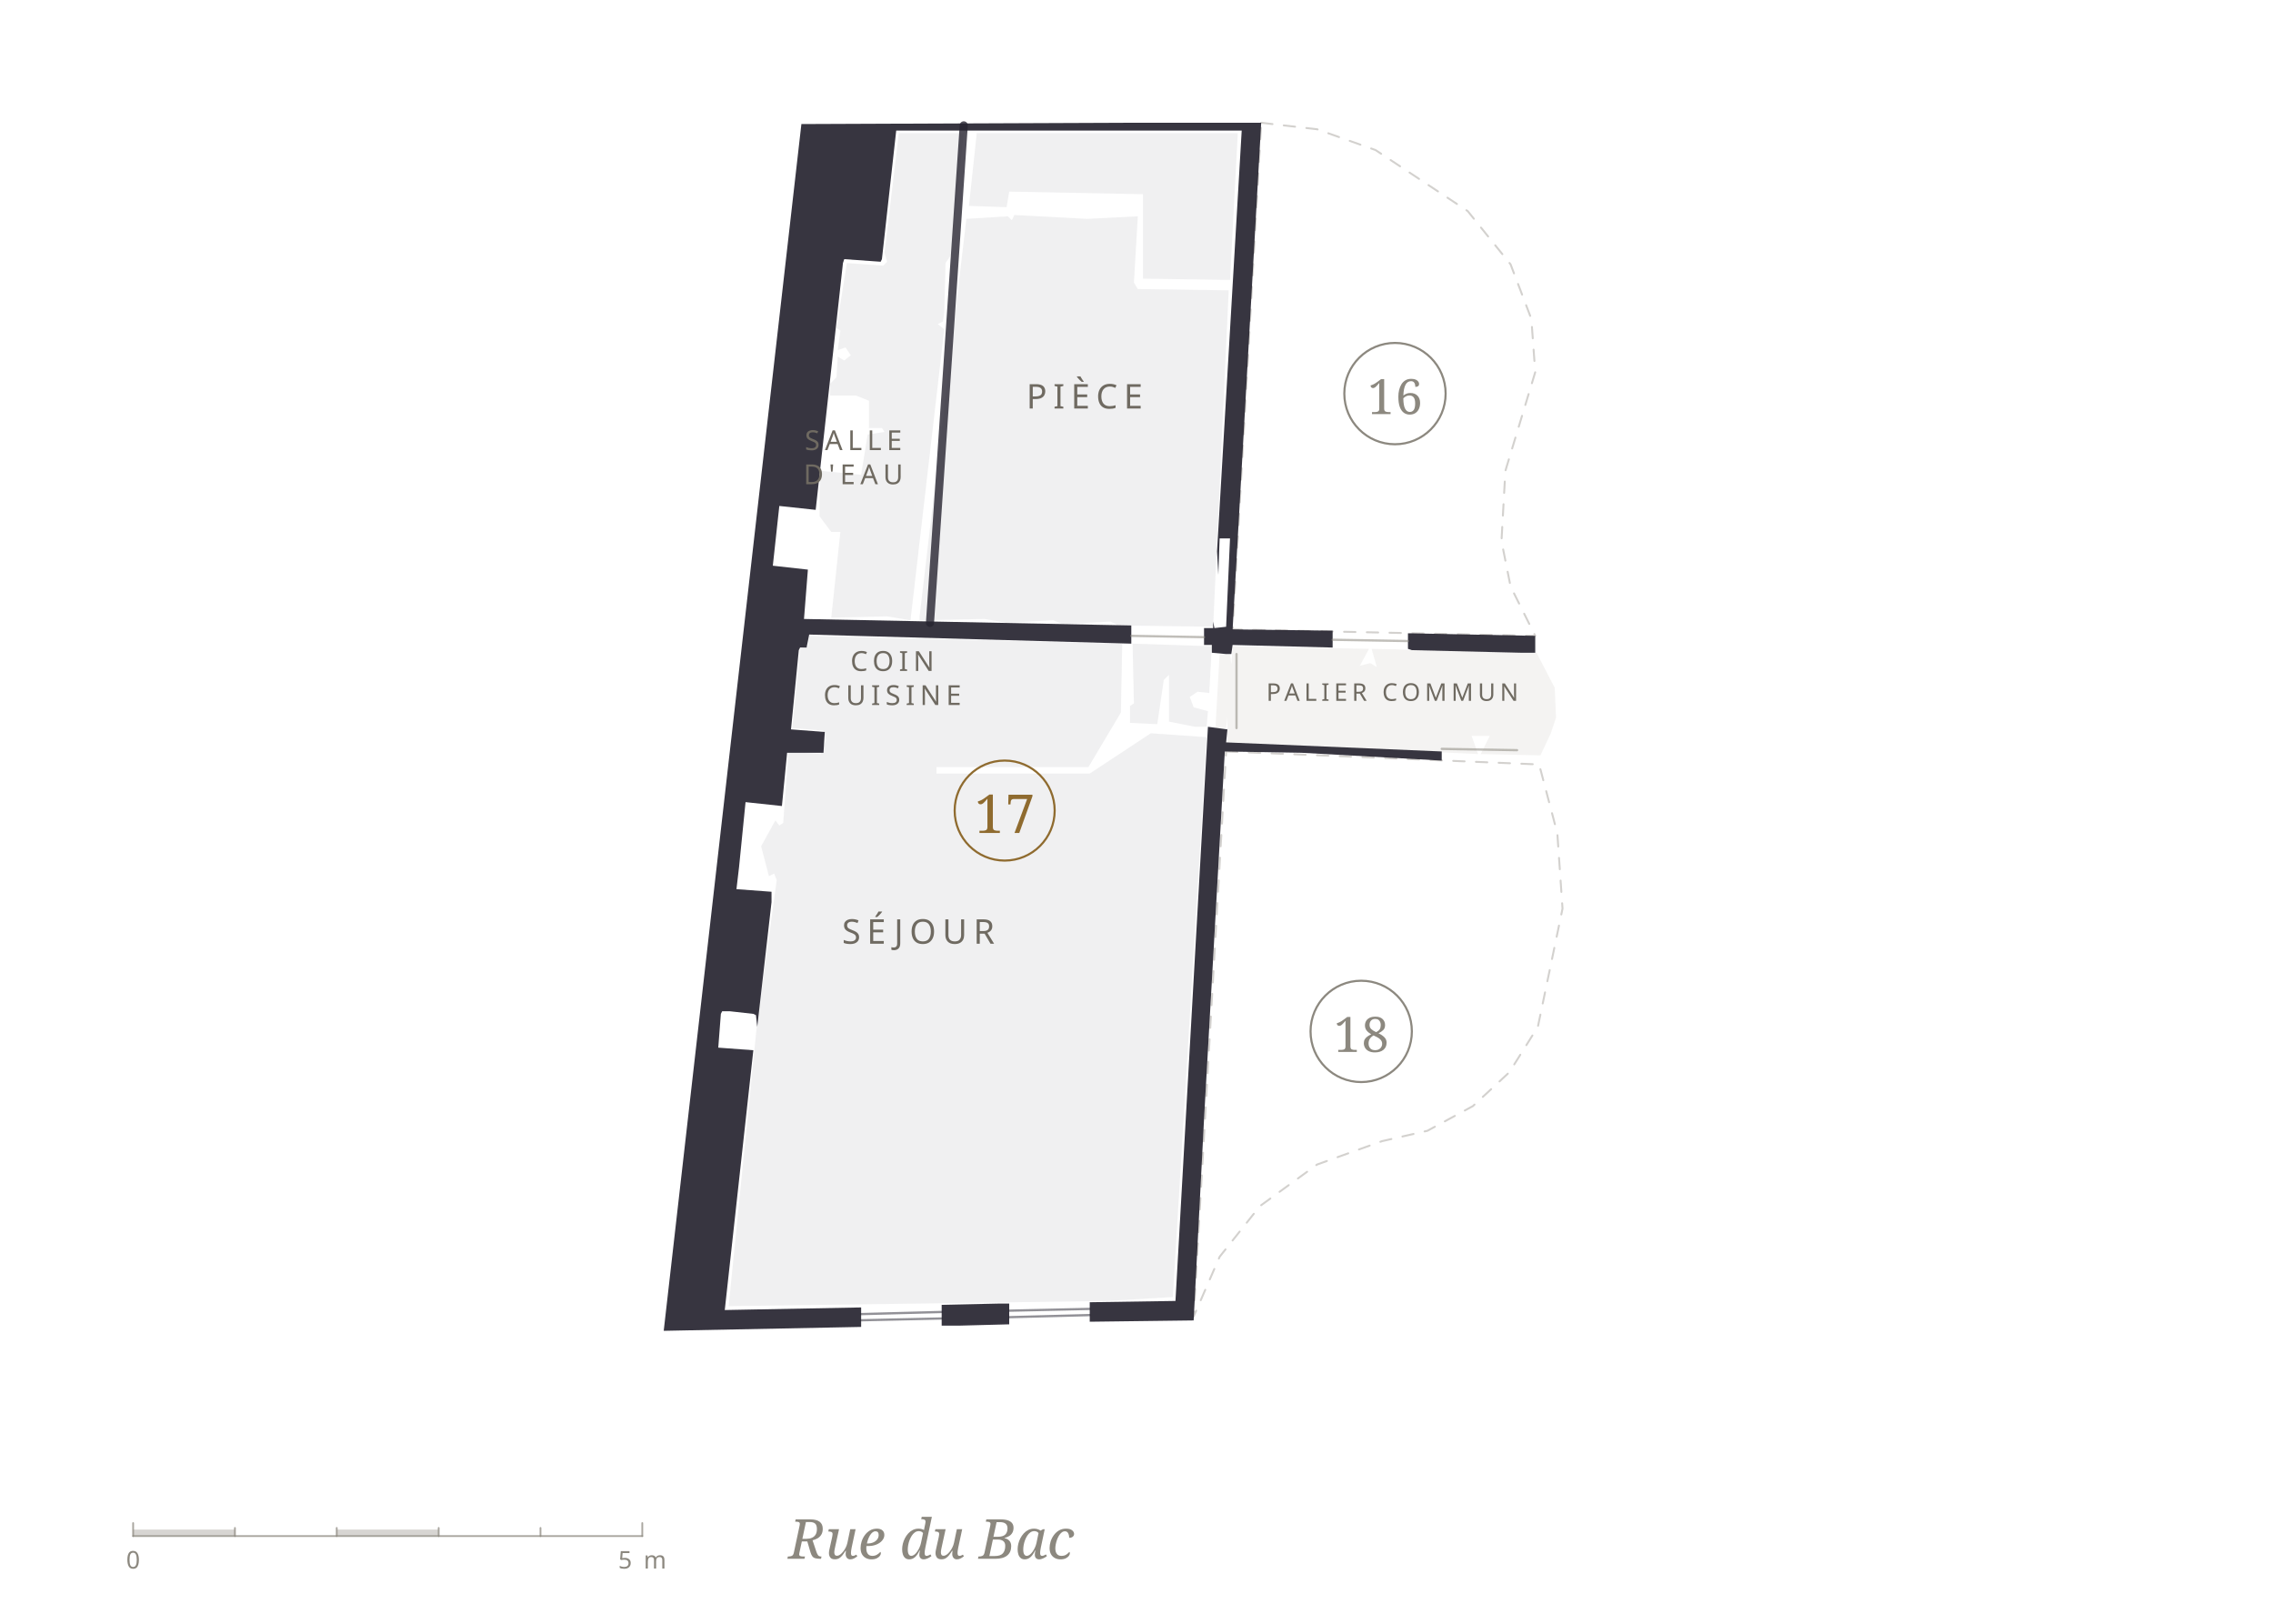
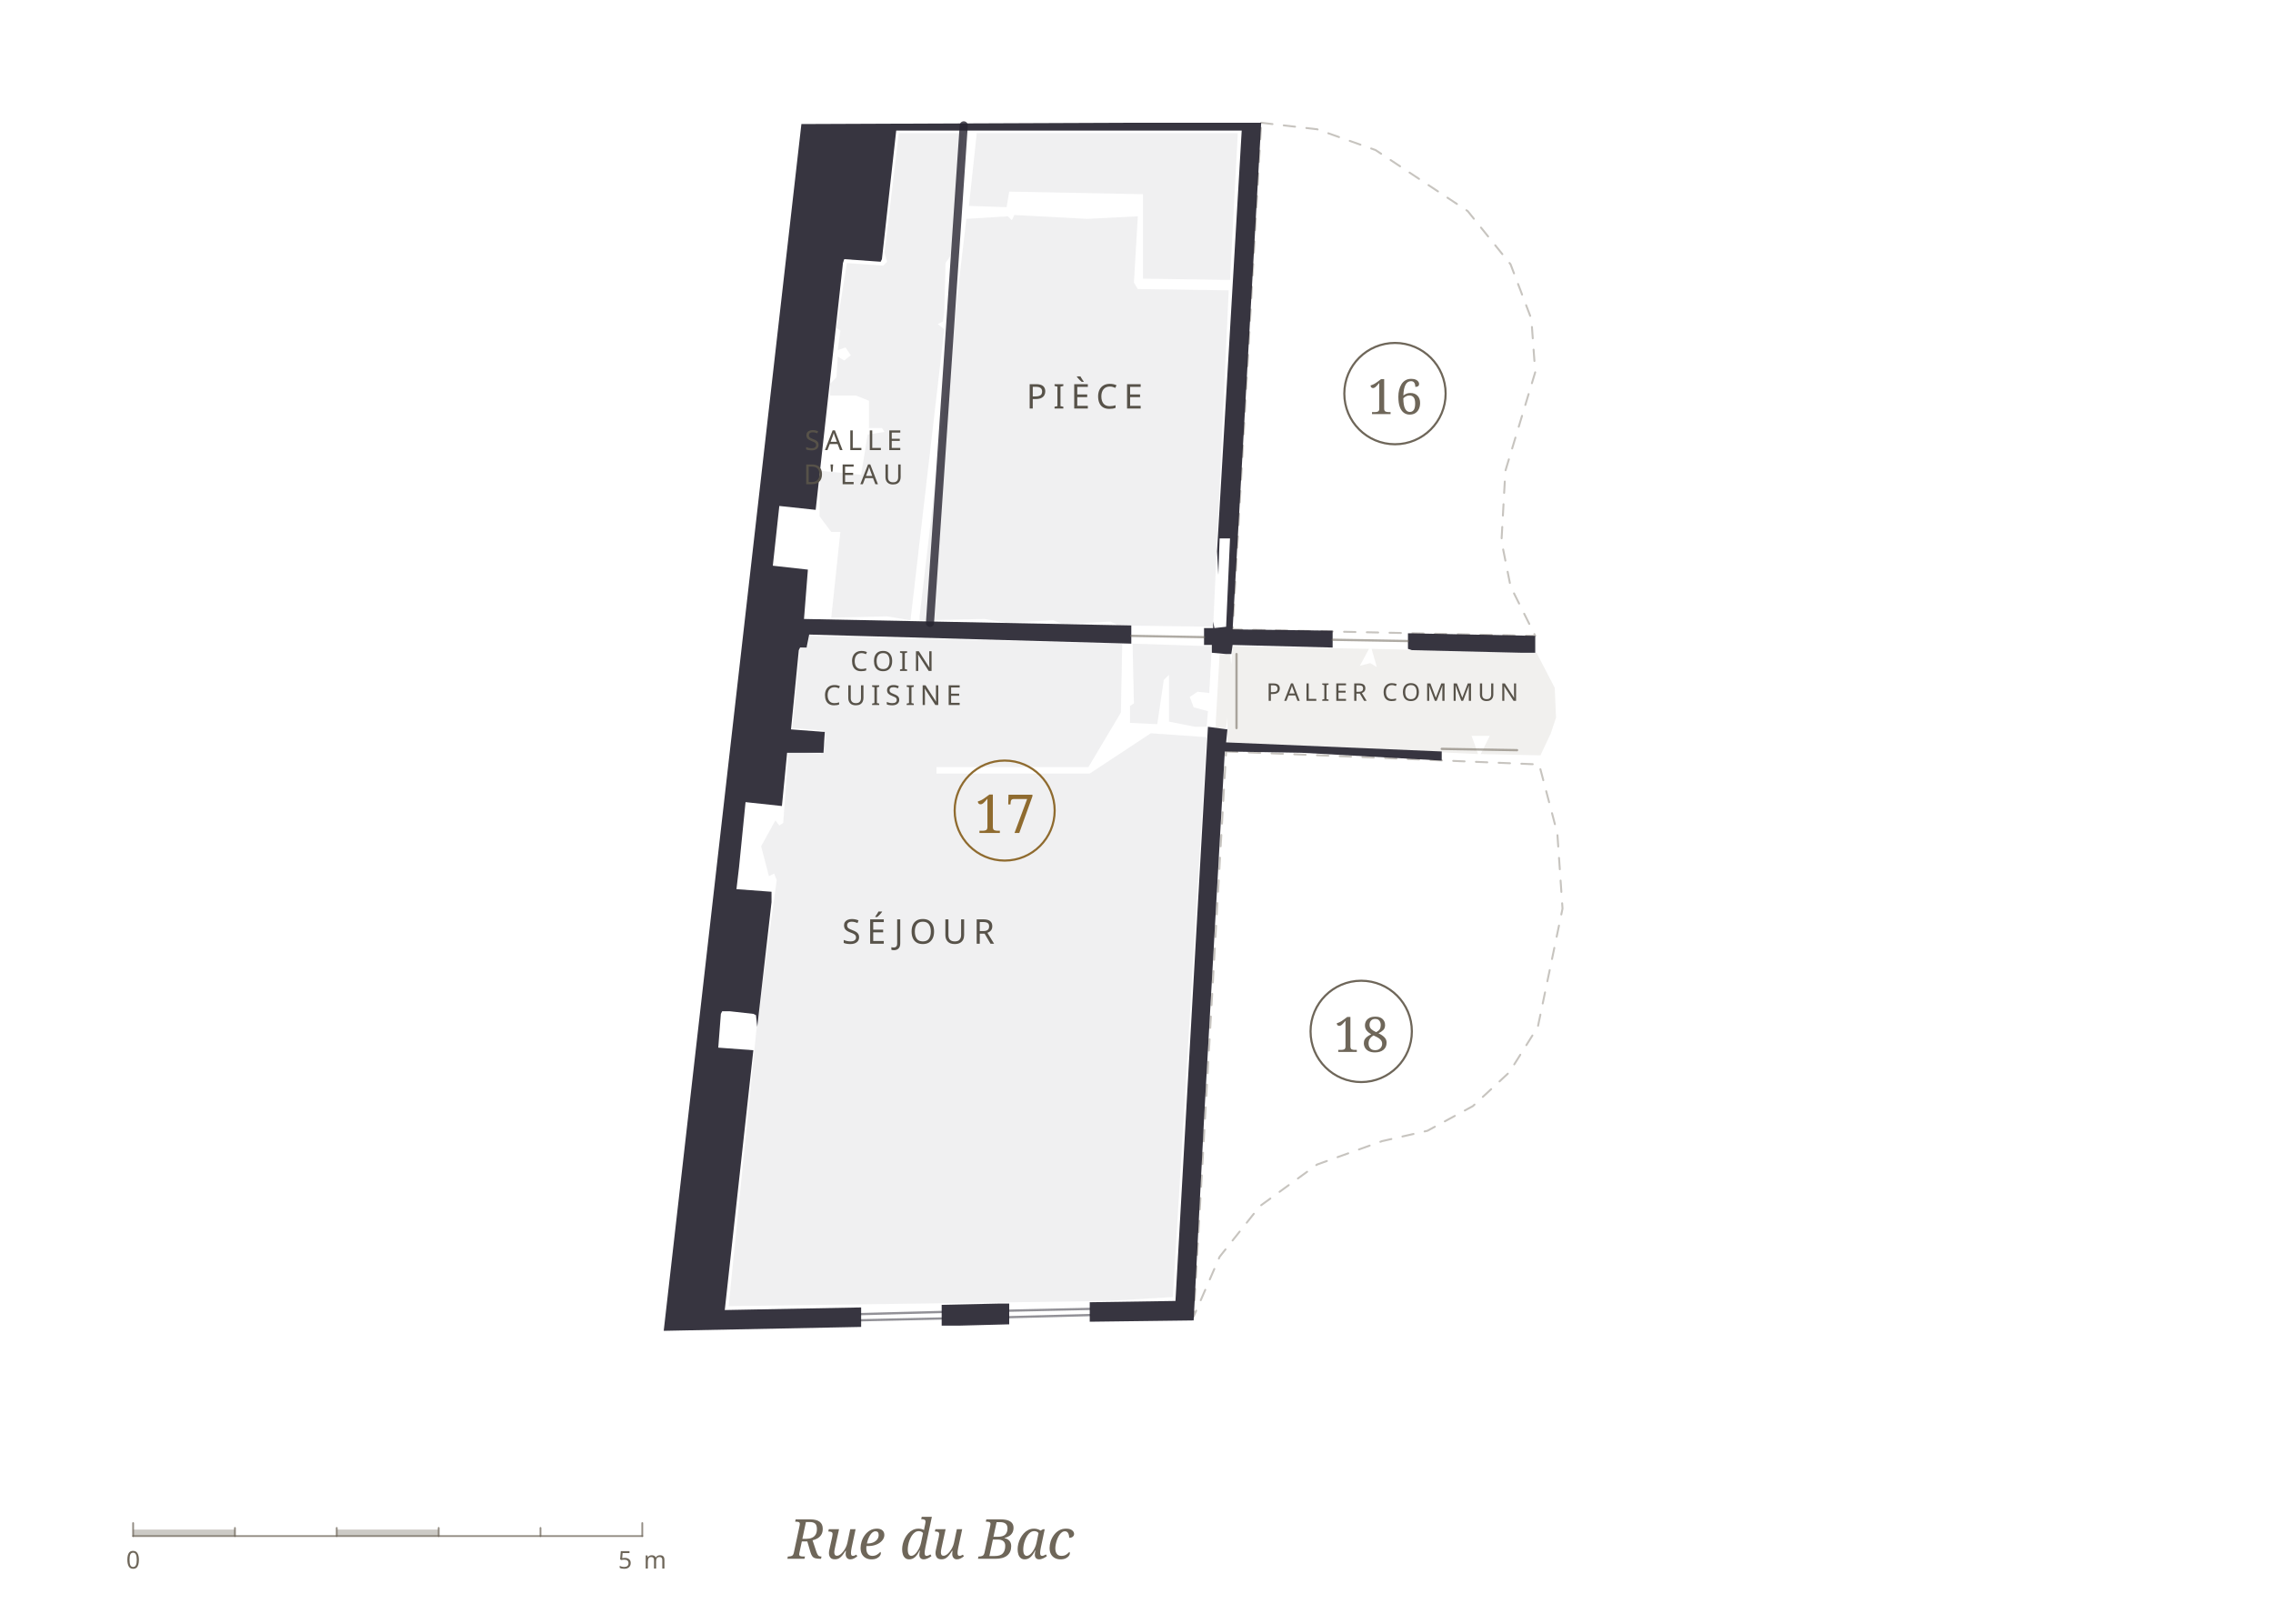
<svg xmlns="http://www.w3.org/2000/svg" viewBox="0 0 1400 1000" width="1400" height="1000" role="img" aria-labelledby="t d" fill="none" stroke-linecap="round" stroke-linejoin="round">
  <g id="lavis">
-     <path d="M759.2 398L843.2 399.6L837.6 410L844 408.4L848 410.8L844.8 399.6L946.4 402L957.6 423.6L958.4 442L955.2 451.6L948.8 465.2L912 464.4L917.6 453.2L906.4 453.2L910.4 464.4L756 457.2L756 442L755.2 448.4L748.8 448.4L748.8 445.2L751.2 402.8L757.6 402.8L758.4 409.2Z" fill="#8c887f" fill-opacity=".10" />
+     <path d="M759.2 398L843.2 399.6L837.6 410L844 408.4L848 410.8L844.8 399.6L946.4 402L957.6 423.6L958.4 442L955.2 451.6L948.8 465.2L912 464.4L917.6 453.2L906.4 453.2L910.4 464.4L756 457.2L756 442L755.2 448.4L748.8 448.4L748.8 445.2L751.2 402.8L757.6 402.8L758.4 409.2Z" fill="#6e6659" fill-opacity=".10" />
    <path d="M553.6 82L593.6 82L585.6 157.2L582.4 162L581.6 192.4L580.8 198L577.6 199.6L581.6 202.8L560.8 382L546.4 379.6L512 380.4L517.6 327.6L512 327.6L504.8 318L504.8 300.4L505.6 290L530.4 292.4L534.4 267.6L544.8 266L543.2 263.6L535.2 263.6L535.2 246.8L527.2 243.6L511.2 243.6L511.2 236.4L515.2 232.4L516 219.6L520 222L524 218.8L520.8 214L516 215.6L517.6 203.6L515.2 202L521.6 162L544 163.6L546.4 161.2L544.8 155.6ZM601.6 82L762.4 82L757.6 172.4L704 171.6L704 119.6L621.6 118L620 127.6L596.8 126.8ZM624.8 132.4L669.6 134.8L700.8 133.2L698.4 174L700.8 178L756.8 178.8L747.2 386L688.8 385.2L684 382.8L654.4 384.4L648.8 382L620 383.6L606.4 381.2L566.4 382L566.4 379.6L595.2 134.8L620.8 133.2L623.2 135.6Z" fill="#262430" fill-opacity=".07" />
    <path d="M498.4 391.6L691.2 396.4L690.4 438.8L670.4 472.4L576.8 472.4L576.8 476.4L671.2 476.4L708.8 451.6L743.2 454L722.4 798.8L682.4 801.2L448.8 804.4L466.4 629.2L478.4 542L476.8 538L473.6 539.6L468.8 521.2L477.6 505.2L480 508.4L482.4 506.8L485.6 462.8L505.6 464.4L508.8 455.6L507.2 450L488 448.4L492.8 399.6L497.6 398Z" fill="#262430" fill-opacity=".07" />
    <path d="M697.6 396.4L746.4 398L744.8 426.8L737.6 426L732.8 429.2L735.2 435.6L744 438L743.2 447.6L736 447.6L720 444.4L720 415.6L716.8 418.8L712.8 446L696 445.2L696 434.8L698.4 433.2Z" fill="#262430" fill-opacity=".07" />
  </g>
-   <g id="fantomes" stroke="#8c887f" stroke-opacity=".38" stroke-width="1.2" stroke-dasharray="7 7">
+   <g id="fantomes" stroke="#6e6659" stroke-opacity=".38" stroke-width="1.2" stroke-dasharray="7 7">
    <path d="M776.8 75.6L811.2 79.6L847.2 92.4L904 130L930.4 162.8L943.2 196.4L945.6 229.2L927.2 290L924.8 333.2L930.4 361.2L945.6 391.6L759.2 387.6Z" />
    <path d="M755.2 462.8L948 470.8L959.2 513.2L962.4 559.6L947.2 632.4L929.6 660.4L907.2 681.2L879.2 696.4L851.2 702.8L811.2 717.2L776 742.8L751.2 774L735.2 810.8Z" />
  </g>
  <g id="murs">
    <path d="M692 75.6L776.8 75.6L759.2 387.6L820.8 388.4L820.8 398.8L759.2 397.2L758.4 402.8L755.2 402.8L746.4 402L746.4 397.2L741.6 397.2L741.6 386.8L747.2 386.8L747.2 382.8L748 386.8L755.2 386L757.6 331.6L751.2 331.6L750.4 354L749.6 339.6L764.8 80.4L552 80.4L543.2 159.6L542.4 161.2L520 159.6L519.2 162L502.4 314L480 311.6L476 348.4L497.6 350.8L495.2 381.2L696.8 385.2L696.8 396.4L498.4 390.8L496.8 398.8L492.8 398.8L492 400.4L487.2 449.2L508 450.8L507.2 463.6L484.8 463.6L481.6 496.4L459.2 494L455.2 534L453.6 547.6L475.2 549.2L475.2 555.6L466.4 632.4L465.6 625.2L464 624.4L449.6 622.8L444.8 622.8L444 624.4L442.4 645.2L464 646.8L446.4 806.8L530.4 805.2L530.4 817.2L408.8 819.6L493.6 76.4ZM867.2 390L945.6 391.6L945.6 402L936.8 402L869.6 400.4L867.2 399.6ZM744 447.6L756 449.2L755.2 457.2L888 462.8L888 468.4L801.6 463.6L754.4 462.8L741.6 689.2L735.2 813.2L671.2 814L671.2 802L724 801.2ZM616 802.8L621.6 802.8L621.6 815.6L591.2 816.4L580 816.4L580 803.6Z" fill="#262430" fill-opacity=".92" fill-rule="nonzero" />
  </g>
  <g id="cloisons" stroke="#262430" stroke-opacity=".8" stroke-width="5">
    <path d="M593.6 77.2L572.8 383.6" />
  </g>
  <g id="fenetres" stroke="#262430" stroke-opacity=".5" stroke-width="1.4">
    <path d="M530.4 809.3L580 808M530.4 813.1L580 812M621.6 807.2L671.2 806.1M621.6 811.2L671.2 809.9" />
  </g>
-   <g id="seuils" stroke="#8c887f" stroke-opacity=".55" stroke-width="1.4">
+   <g id="seuils" stroke="#6e6659" stroke-opacity=".55" stroke-width="1.4">
    <path d="M696.8 391.6L741.6 392.4M761.6 402.8L761.6 448.4M820.8 394L867.2 394.8M888 461.2L934.4 462" />
  </g>
  <g id="lots">
    <circle cx="618.8" cy="499.2" r="30.8" fill="none" stroke="#8f6b2f" stroke-width="1.3" />
    <text x="618.8" y="500.2" font-family="&quot;Cormorant Garamond&quot;, Georgia, serif" font-size="33" fill="#8f6b2f" text-anchor="middle" dominant-baseline="central" letter-spacing="0.5">17</text>
-     <circle cx="859.2" cy="242.4" r="31.2" fill="none" stroke="#8c887f" stroke-width="1.3" />
-     <text x="859.2" y="243.4" font-family="&quot;Cormorant Garamond&quot;, Georgia, serif" font-size="30" fill="#8c887f" text-anchor="middle" dominant-baseline="central" letter-spacing="0.5">16</text>
-     <circle cx="838.4" cy="635.2" r="31.2" fill="none" stroke="#8c887f" stroke-width="1.3" />
-     <text x="838.4" y="636.2" font-family="&quot;Cormorant Garamond&quot;, Georgia, serif" font-size="30" fill="#8c887f" text-anchor="middle" dominant-baseline="central" letter-spacing="0.5">18</text>
+     <circle cx="859.2" cy="242.4" r="31.2" fill="none" stroke="#6e6659" stroke-width="1.3" />
+     <text x="859.2" y="243.4" font-family="&quot;Cormorant Garamond&quot;, Georgia, serif" font-size="30" fill="#6e6659" text-anchor="middle" dominant-baseline="central" letter-spacing="0.5">16</text>
+     <circle cx="838.4" cy="635.2" r="31.2" fill="none" stroke="#6e6659" stroke-width="1.3" />
+     <text x="838.4" y="636.2" font-family="&quot;Cormorant Garamond&quot;, Georgia, serif" font-size="30" fill="#6e6659" text-anchor="middle" dominant-baseline="central" letter-spacing="0.5">18</text>
  </g>
  <g id="pieces">
-     <text x="668" y="251.6" font-family="&quot;Manrope&quot;, system-ui, sans-serif" font-size="21" fill="#6f6a61" text-anchor="middle" letter-spacing="3.8" font-weight="500">PIÈCE</text>
-     <text x="525.6" y="277.2" font-family="&quot;Manrope&quot;, system-ui, sans-serif" font-size="17" fill="#6f6a61" text-anchor="middle" letter-spacing="3.1" font-weight="500">SALLE</text>
-     <text x="525.6" y="298.2" font-family="&quot;Manrope&quot;, system-ui, sans-serif" font-size="17" fill="#6f6a61" text-anchor="middle" letter-spacing="3.1" font-weight="500">D'EAU</text>
-     <text x="549.6" y="413.2" font-family="&quot;Manrope&quot;, system-ui, sans-serif" font-size="17" fill="#6f6a61" text-anchor="middle" letter-spacing="3.1" font-weight="500">COIN</text>
-     <text x="549.6" y="434.2" font-family="&quot;Manrope&quot;, system-ui, sans-serif" font-size="17" fill="#6f6a61" text-anchor="middle" letter-spacing="3.1" font-weight="500">CUISINE</text>
-     <text x="565.6" y="581.2" font-family="&quot;Manrope&quot;, system-ui, sans-serif" font-size="21" fill="#6f6a61" text-anchor="middle" letter-spacing="3.8" font-weight="500">SÉJOUR</text>
-     <text x="857.6" y="431.6" font-family="&quot;Manrope&quot;, system-ui, sans-serif" font-size="15" fill="#6f6a61" text-anchor="middle" letter-spacing="2.7" font-weight="500">PALIER COMMUN</text>
+     <text x="668" y="251.6" font-family="&quot;Manrope&quot;, system-ui, sans-serif" font-size="21" fill="#575249" text-anchor="middle" letter-spacing="3.8" font-weight="500">PIÈCE</text>
+     <text x="525.6" y="277.2" font-family="&quot;Manrope&quot;, system-ui, sans-serif" font-size="17" fill="#575249" text-anchor="middle" letter-spacing="3.1" font-weight="500">SALLE</text>
+     <text x="525.6" y="298.2" font-family="&quot;Manrope&quot;, system-ui, sans-serif" font-size="17" fill="#575249" text-anchor="middle" letter-spacing="3.1" font-weight="500">D'EAU</text>
+     <text x="549.6" y="413.2" font-family="&quot;Manrope&quot;, system-ui, sans-serif" font-size="17" fill="#575249" text-anchor="middle" letter-spacing="3.1" font-weight="500">COIN</text>
+     <text x="549.6" y="434.2" font-family="&quot;Manrope&quot;, system-ui, sans-serif" font-size="17" fill="#575249" text-anchor="middle" letter-spacing="3.1" font-weight="500">CUISINE</text>
+     <text x="565.6" y="581.2" font-family="&quot;Manrope&quot;, system-ui, sans-serif" font-size="21" fill="#575249" text-anchor="middle" letter-spacing="3.8" font-weight="500">SÉJOUR</text>
+     <text x="857.6" y="431.6" font-family="&quot;Manrope&quot;, system-ui, sans-serif" font-size="15" fill="#575249" text-anchor="middle" letter-spacing="2.7" font-weight="500">PALIER COMMUN</text>
  </g>
  <g id="echelle">
-     <path d="M82 946L395.6 946" stroke="#8c887f" stroke-width="1.1" opacity=".75" />
-     <path d="M82 946L82 938" stroke="#8c887f" stroke-width="1.1" opacity=".75" />
-     <path d="M144.7 946L144.7 941" stroke="#8c887f" stroke-width="1.1" opacity=".75" />
-     <path d="M207.4 946L207.4 941" stroke="#8c887f" stroke-width="1.1" opacity=".75" />
-     <path d="M270.2 946L270.2 941" stroke="#8c887f" stroke-width="1.1" opacity=".75" />
-     <path d="M332.9 946L332.9 941" stroke="#8c887f" stroke-width="1.1" opacity=".75" />
-     <path d="M395.6 946L395.6 938" stroke="#8c887f" stroke-width="1.1" opacity=".75" />
-     <path d="M82 946L144.7 946L144.7 942L82 942Z" fill="#8c887f" opacity=".35" />
-     <path d="M207.4 946L270.2 946L270.2 942L207.4 942Z" fill="#8c887f" opacity=".35" />
-     <text x="82" y="966" font-family="&quot;Manrope&quot;, system-ui, sans-serif" font-size="15" fill="#8c887f" text-anchor="middle" letter-spacing="1.6">0</text>
-     <text x="395.6" y="966" font-family="&quot;Manrope&quot;, system-ui, sans-serif" font-size="15" fill="#8c887f" text-anchor="middle" letter-spacing="1.6">5 m</text>
+     <path d="M82 946L395.6 946" stroke="#6e6659" stroke-width="1.1" opacity=".75" />
+     <path d="M82 946L82 938" stroke="#6e6659" stroke-width="1.1" opacity=".75" />
+     <path d="M144.7 946L144.7 941" stroke="#6e6659" stroke-width="1.1" opacity=".75" />
+     <path d="M207.4 946L207.4 941" stroke="#6e6659" stroke-width="1.1" opacity=".75" />
+     <path d="M270.2 946L270.2 941" stroke="#6e6659" stroke-width="1.1" opacity=".75" />
+     <path d="M332.9 946L332.9 941" stroke="#6e6659" stroke-width="1.1" opacity=".75" />
+     <path d="M395.6 946L395.6 938" stroke="#6e6659" stroke-width="1.1" opacity=".75" />
+     <path d="M82 946L144.7 946L144.7 942L82 942Z" fill="#6e6659" opacity=".35" />
+     <path d="M207.4 946L270.2 946L270.2 942L207.4 942Z" fill="#6e6659" opacity=".35" />
+     <text x="82" y="966" font-family="&quot;Manrope&quot;, system-ui, sans-serif" font-size="15" fill="#6e6659" text-anchor="middle" letter-spacing="1.6">0</text>
+     <text x="395.6" y="966" font-family="&quot;Manrope&quot;, system-ui, sans-serif" font-size="15" fill="#6e6659" text-anchor="middle" letter-spacing="1.6">5 m</text>
  </g>
-   <text x="573.6" y="960" font-family="&quot;Cormorant Garamond&quot;, Georgia, serif" font-size="34" fill="#8c887f" text-anchor="middle" font-style="italic">Rue du Bac</text>
+   <text x="573.6" y="960" font-family="&quot;Cormorant Garamond&quot;, Georgia, serif" font-size="34" fill="#6e6659" text-anchor="middle" font-style="italic">Rue du Bac</text>
</svg>
